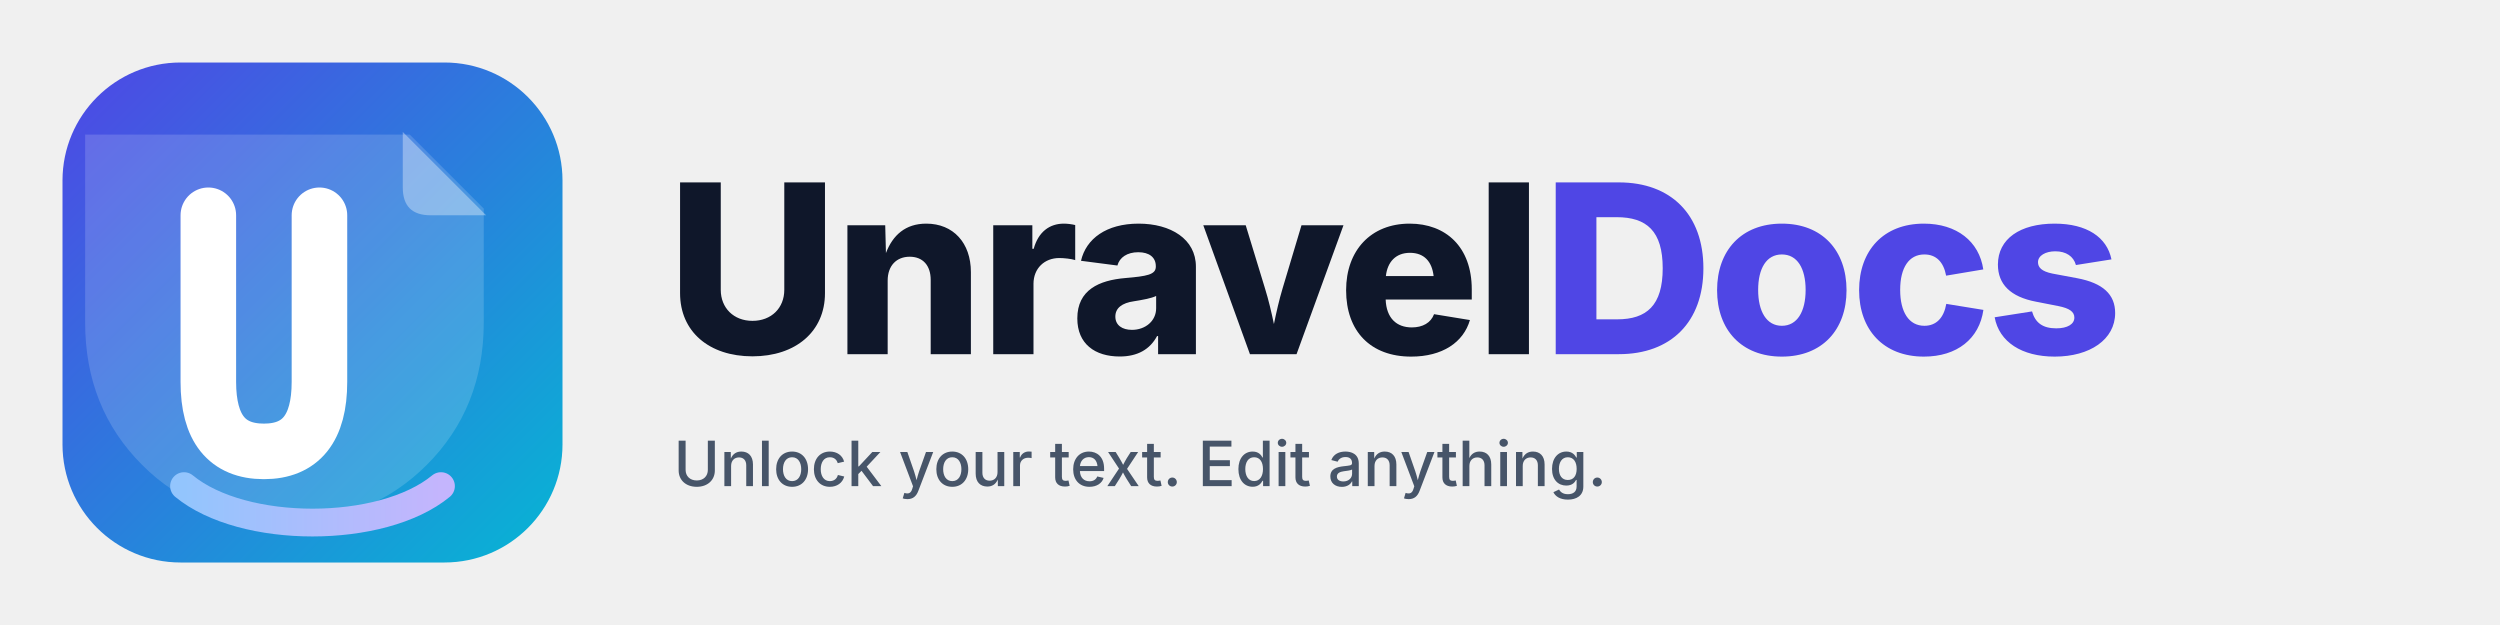
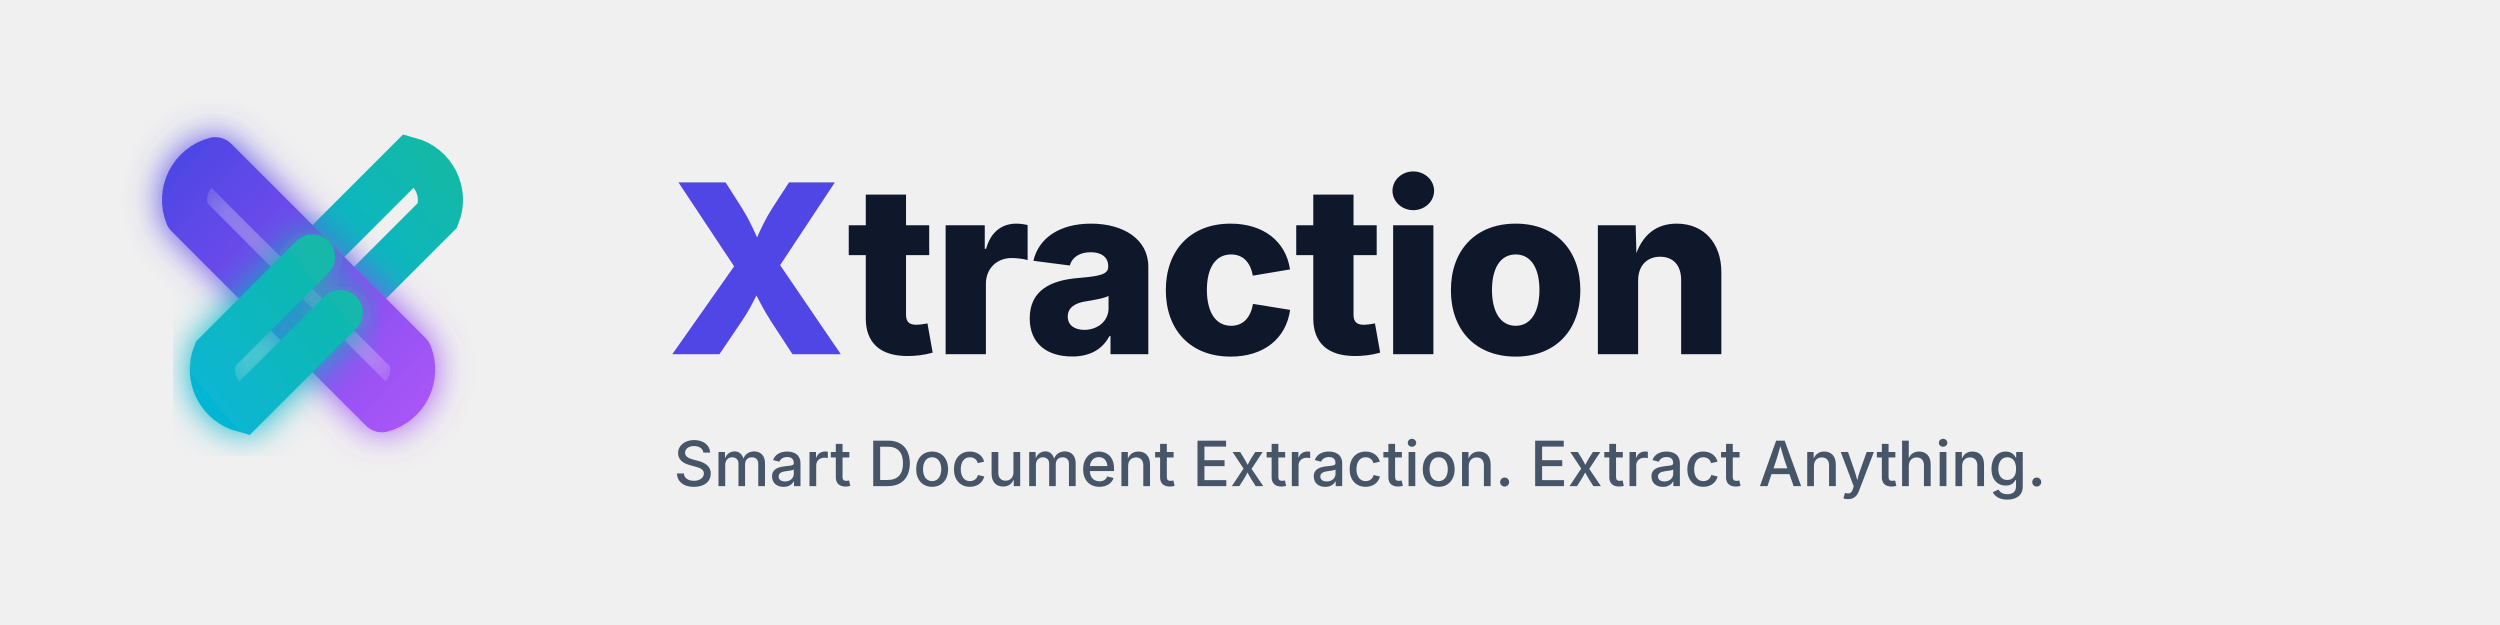
<svg xmlns="http://www.w3.org/2000/svg" viewBox="0 0 720 180" role="img" aria-labelledby="title desc">
  <defs>
-     <linearGradient id="ud-bg" x1="0" y1="0" x2="1" y2="1">
+     <linearGradient id="indigo-violet" x1="0" y1="0" x2="1" y2="1">
      <stop offset="0%" stop-color="#4f46e5" />
-       <stop offset="100%" stop-color="#06b6d4" />
+       <stop offset="100%" stop-color="#a855f7" />
    </linearGradient>
-     <linearGradient id="ud-accent" x1="0" y1="0" x2="1" y2="0">
-       <stop offset="0%" stop-color="#93c5fd" />
-       <stop offset="100%" stop-color="#c4b5fd" />
+     <linearGradient id="cyan-teal" x1="0" y1="1" x2="1" y2="0">
+       <stop offset="0%" stop-color="#06b6d4" />
+       <stop offset="100%" stop-color="#14b8a6" />
    </linearGradient>
+     <filter id="glow" x="-30%" y="-30%" width="160%" height="160%">
+       <feGaussianBlur stdDeviation="5" result="blur" />
+       <feMerge>
+         <feMergeNode in="blur" />
+         <feMergeNode in="SourceGraphic" />
+       </feMerge>
+     </filter>
  </defs>
  <g transform="translate(18,18)">
-     <rect x="0" y="0" width="144" height="144" rx="34" fill="url(#ud-bg)" />
-     <path d="M100 18 L126 44 L126 84 Q126 114 106 134 Q86 154 56 154 Q26 154 6 134 Q-14 114 -14 84 V18 Z" transform="translate(18,6) scale(0.82)" fill="rgba(255,255,255,0.16)" />
-     <path d="M98 20 L122 44 H106 Q98 44 98 36 Z" fill="rgba(255,255,255,0.35)" />
-     <path d="M42 44 V92 Q42 112 58 112 Q74 112 74 92 V44" fill="none" stroke="white" stroke-width="16" stroke-linecap="round" stroke-linejoin="round" />
-     <path d="M35 122 C52 136, 92 136, 109 122" fill="none" stroke="url(#ud-accent)" stroke-width="8" stroke-linecap="round" />
+     <path d="M 72 56 L 100 28 A 12 12 0 0 1 108 44 L 80 72" fill="none" stroke="url(#cyan-teal)" stroke-width="13" stroke-linecap="round" />
+     <path d="M 44 28 L 100 84 A 12 12 0 0 1 92 100 L 36 44 A 12 12 0 0 1 44 28 Z" fill="none" stroke="url(#indigo-violet)" stroke-width="13" stroke-linecap="round" stroke-linejoin="round" filter="url(#glow)" />
+     <path d="M 80 72 L 52 100 A 12 12 0 0 1 44 84 L 72 56" fill="none" stroke="url(#cyan-teal)" stroke-width="13" stroke-linecap="round" filter="url(#glow)" />
  </g>
  <g transform="translate(192,38)">
    <text x="0" y="64" font-family="Inter, Segoe UI, Arial, sans-serif" font-size="68" font-weight="800" letter-spacing="-1.2" fill="#0f172a">
-       Unravel<tspan fill="#4f46e5">Docs</tspan>
+       <tspan fill="#4f46e5">X</tspan>traction
    </text>
    <text x="2" y="102" font-family="Inter, Segoe UI, Arial, sans-serif" font-size="18" font-weight="500" fill="#475569">
-       Unlock your text. Edit anything.
+       Smart Document Extraction. Extract Anything.
    </text>
  </g>
</svg>
